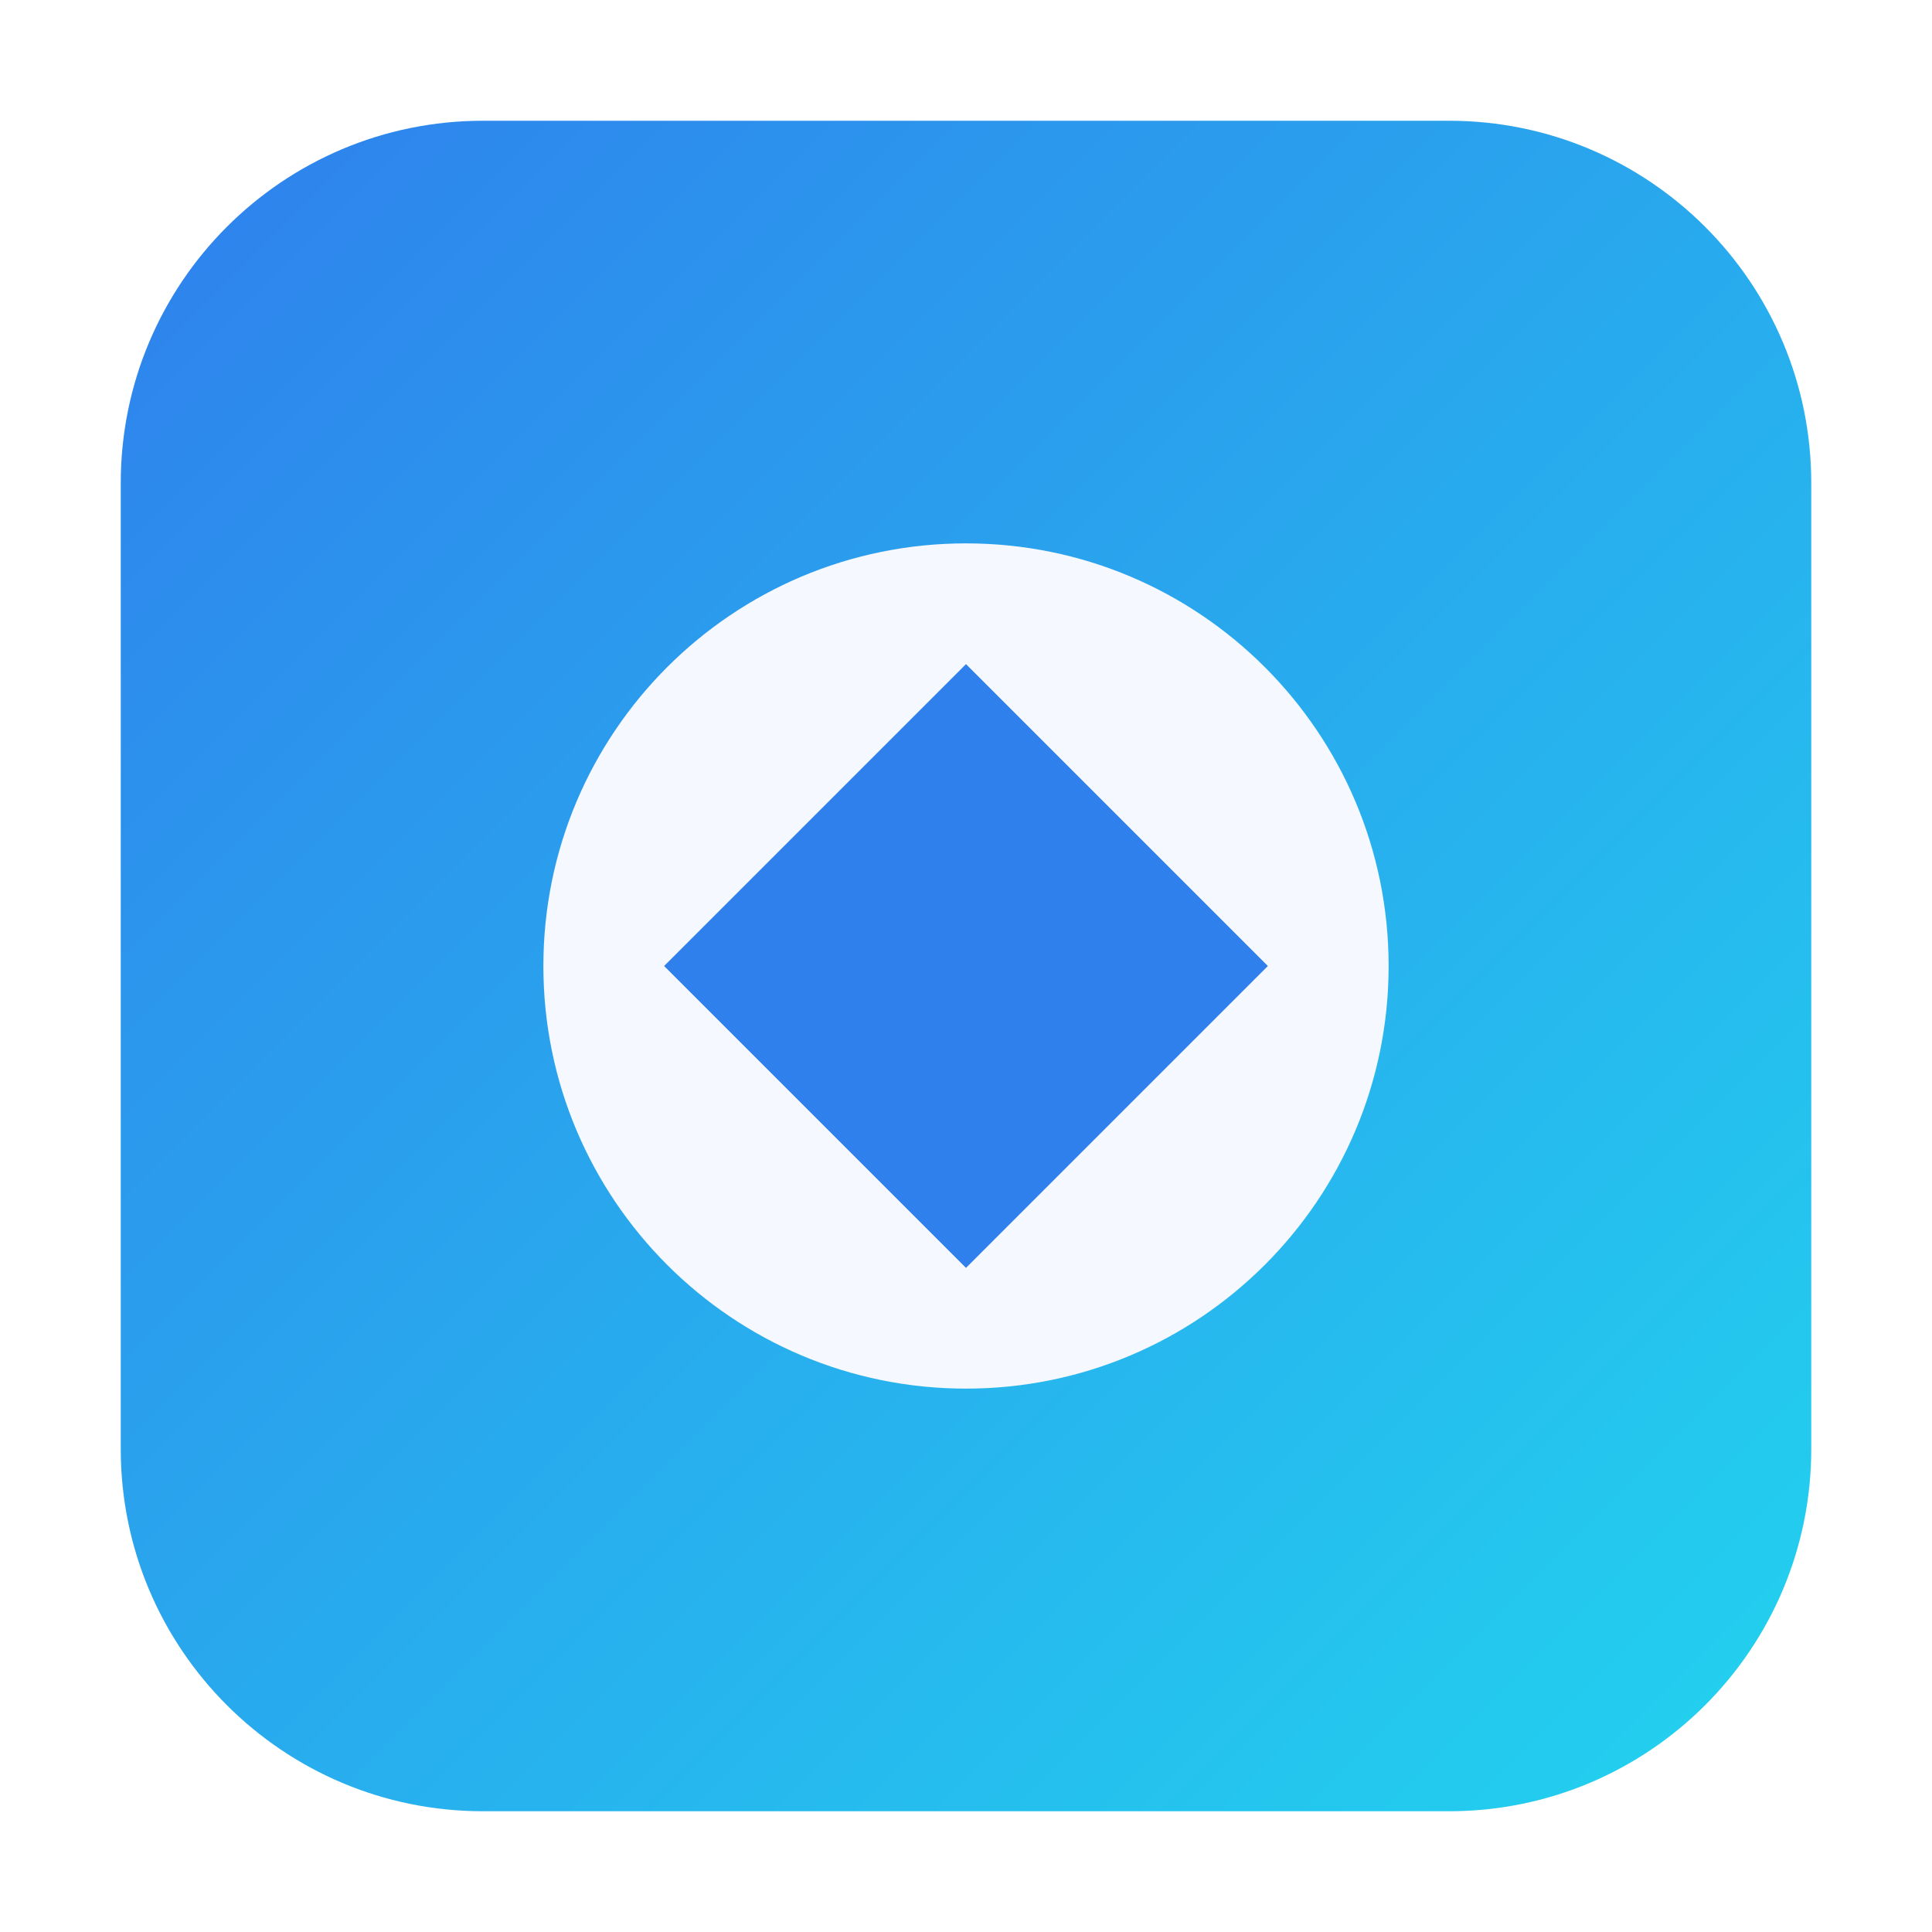
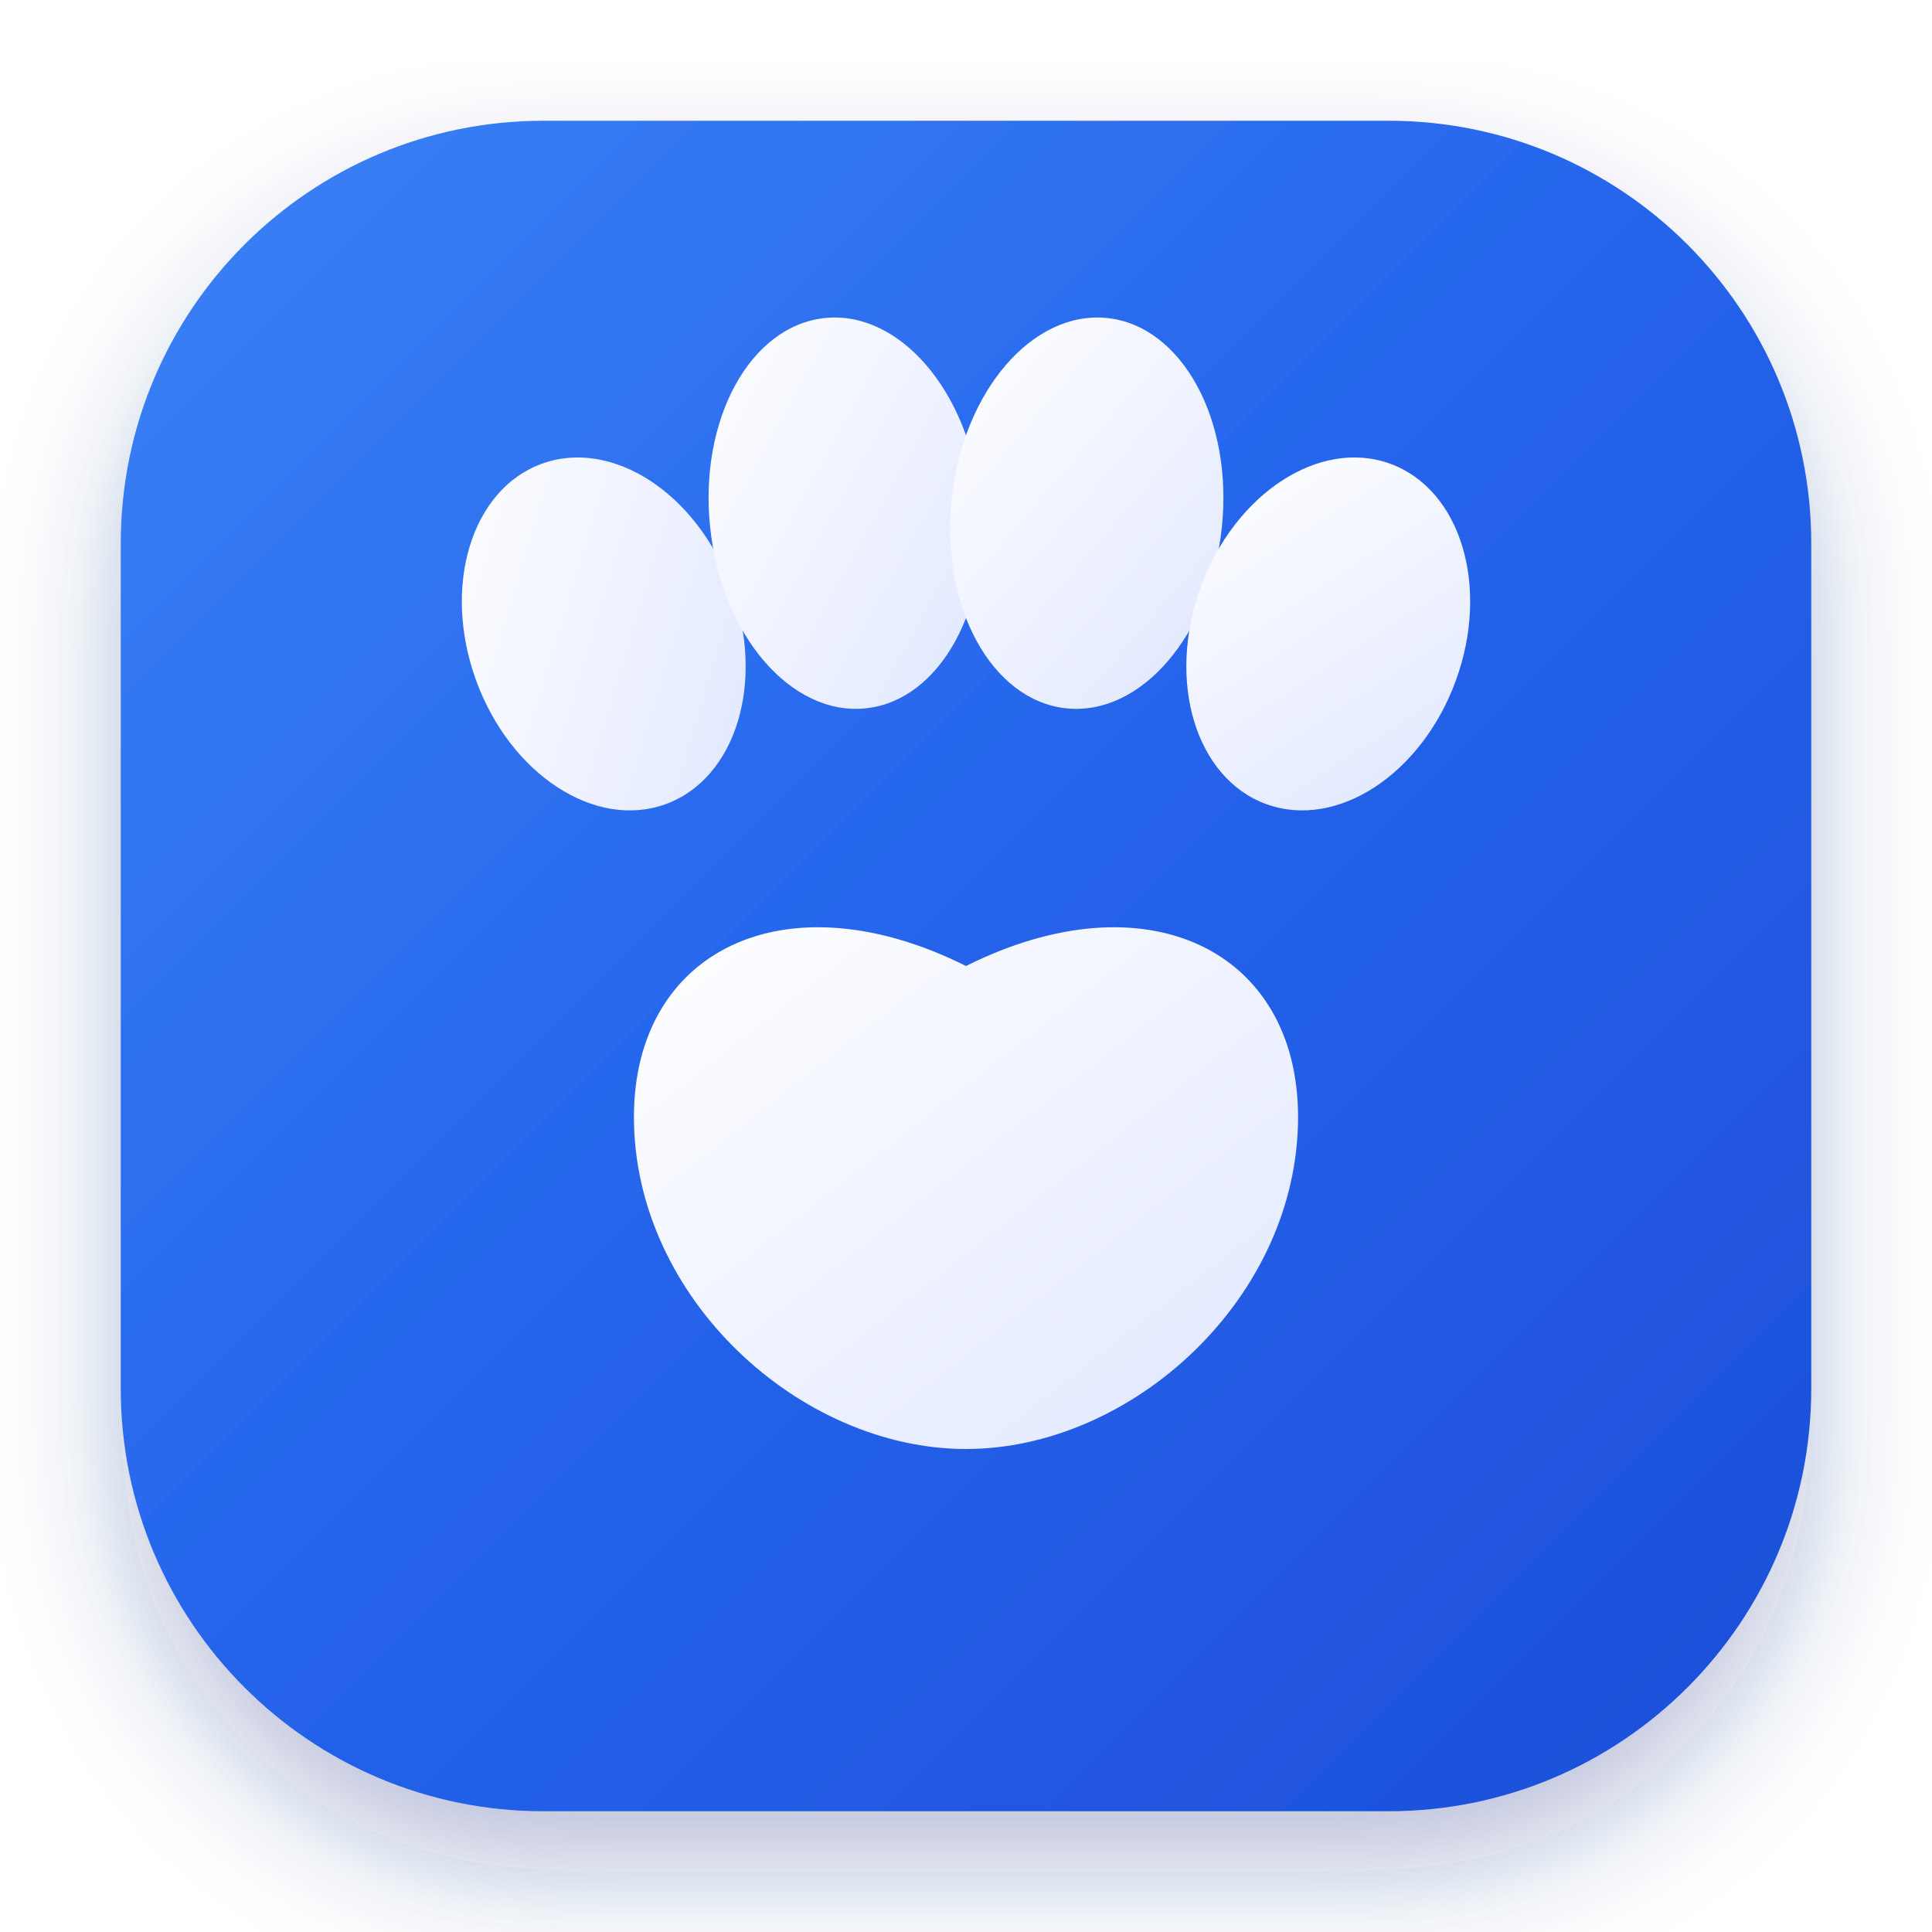
- <svg xmlns="http://www.w3.org/2000/svg" viewBox="0 0 64 64" width="64" height="64">
+ <svg xmlns="http://www.w3.org/2000/svg" viewBox="0 0 128 128" width="128" height="128">
  <defs>
-     <linearGradient id="g" x1="0" y1="0" x2="1" y2="1">
-       <stop offset="0" stop-color="#2f80ed" />
-       <stop offset="1" stop-color="#22d3ee" />
+     <linearGradient id="bgGrad" x1="0%" y1="0%" x2="100%" y2="100%">
+       <stop offset="0%" stop-color="#3b82f6" />
+       <stop offset="50%" stop-color="#2563eb" />
+       <stop offset="100%" stop-color="#1d4ed8" />
    </linearGradient>
+     <linearGradient id="pawGrad" x1="0%" y1="0%" x2="100%" y2="100%">
+       <stop offset="0%" stop-color="#ffffff" />
+       <stop offset="100%" stop-color="#e0e7ff" />
+     </linearGradient>
+     <filter id="shadow" x="-20%" y="-20%" width="140%" height="140%">
+       <feDropShadow dx="0" dy="4" stdDeviation="4" flood-color="#1e3a8a" flood-opacity="0.3" />
+     </filter>
  </defs>
-   <rect x="4" y="4" width="56" height="56" rx="12" fill="url(#g)" />
-   <circle cx="32" cy="32" r="14" fill="#f5f8ff" />
-   <path d="M22 32 L32 22 L42 32 L32 42 Z" fill="#2f80ed" />
+   <rect x="8" y="8" width="112" height="112" rx="28" fill="url(#bgGrad)" filter="url(#shadow)" />
+   <g fill="url(#pawGrad)">
+     <ellipse cx="40" cy="42" rx="9" ry="12" transform="rotate(-20 40 42)" />
+     <ellipse cx="56" cy="34" rx="9" ry="13" transform="rotate(-6 56 34)" />
+     <ellipse cx="72" cy="34" rx="9" ry="13" transform="rotate(6 72 34)" />
+     <ellipse cx="88" cy="42" rx="9" ry="12" transform="rotate(20 88 42)" />
+     <path d="M42 74 C42 63, 52 58, 64 64 C76 58, 86 63, 86 74 C86 86, 75 96, 64 96 C53 96, 42 86, 42 74 Z" />
+   </g>
</svg>
